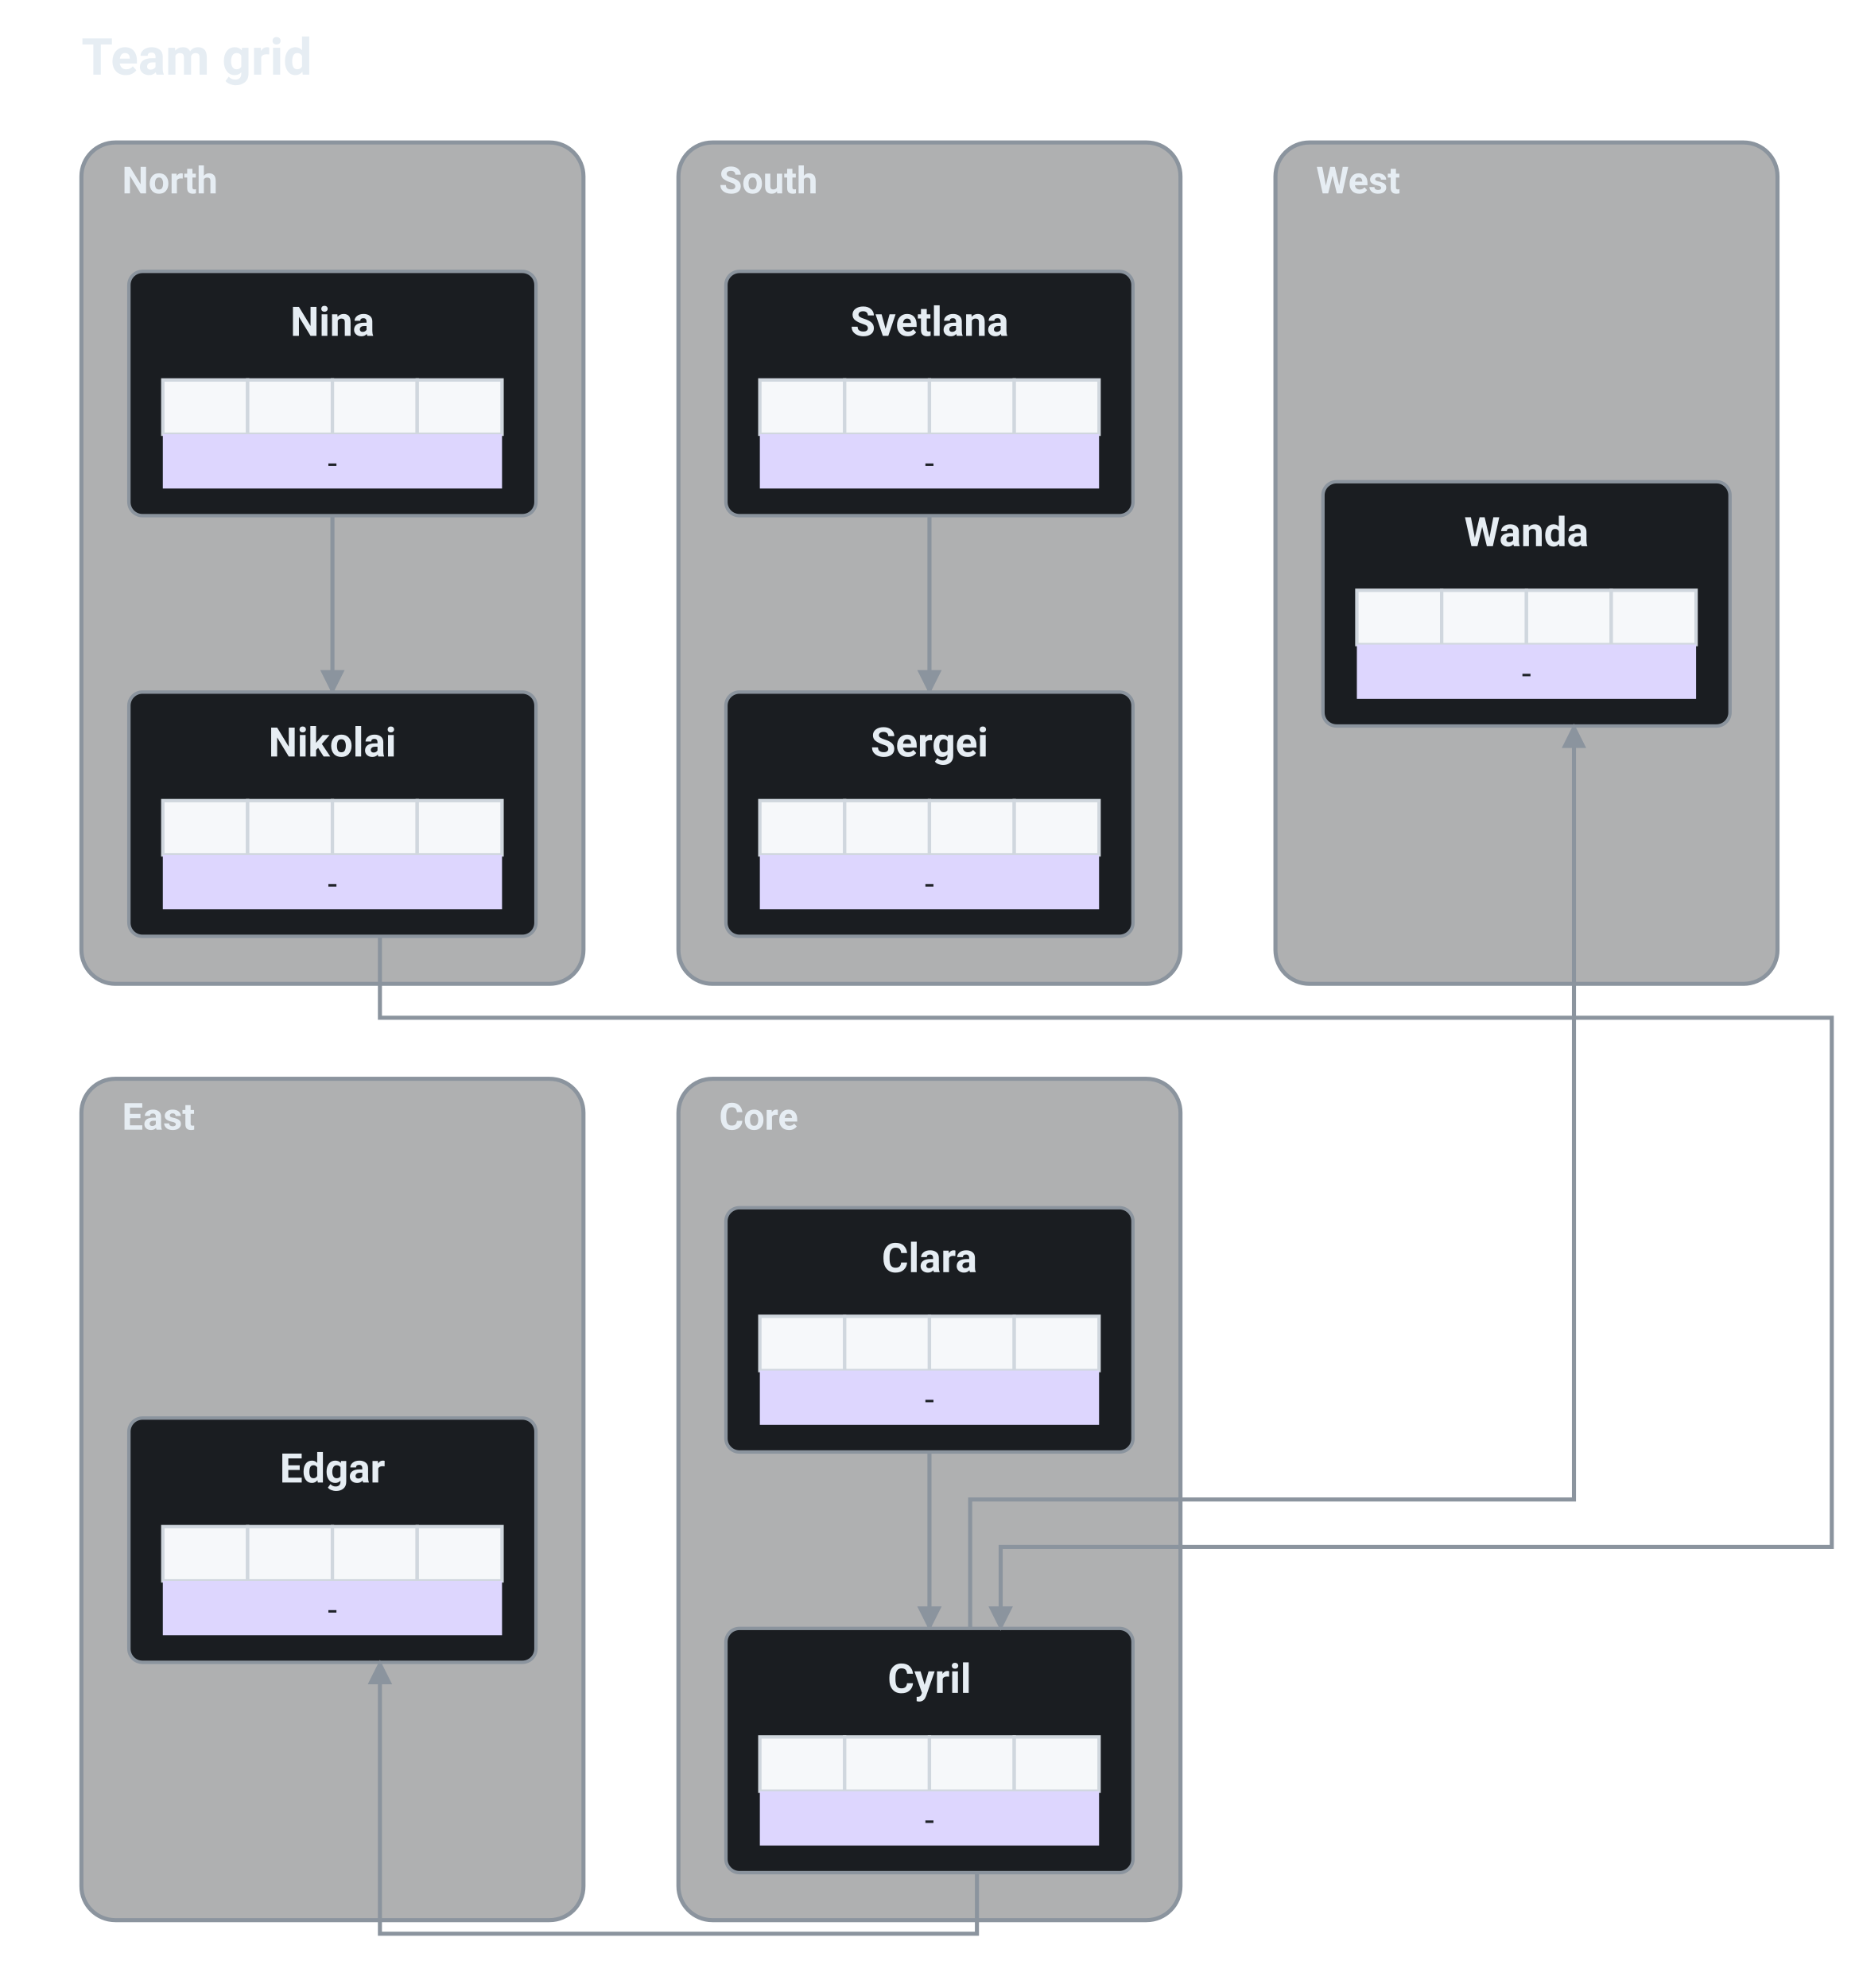
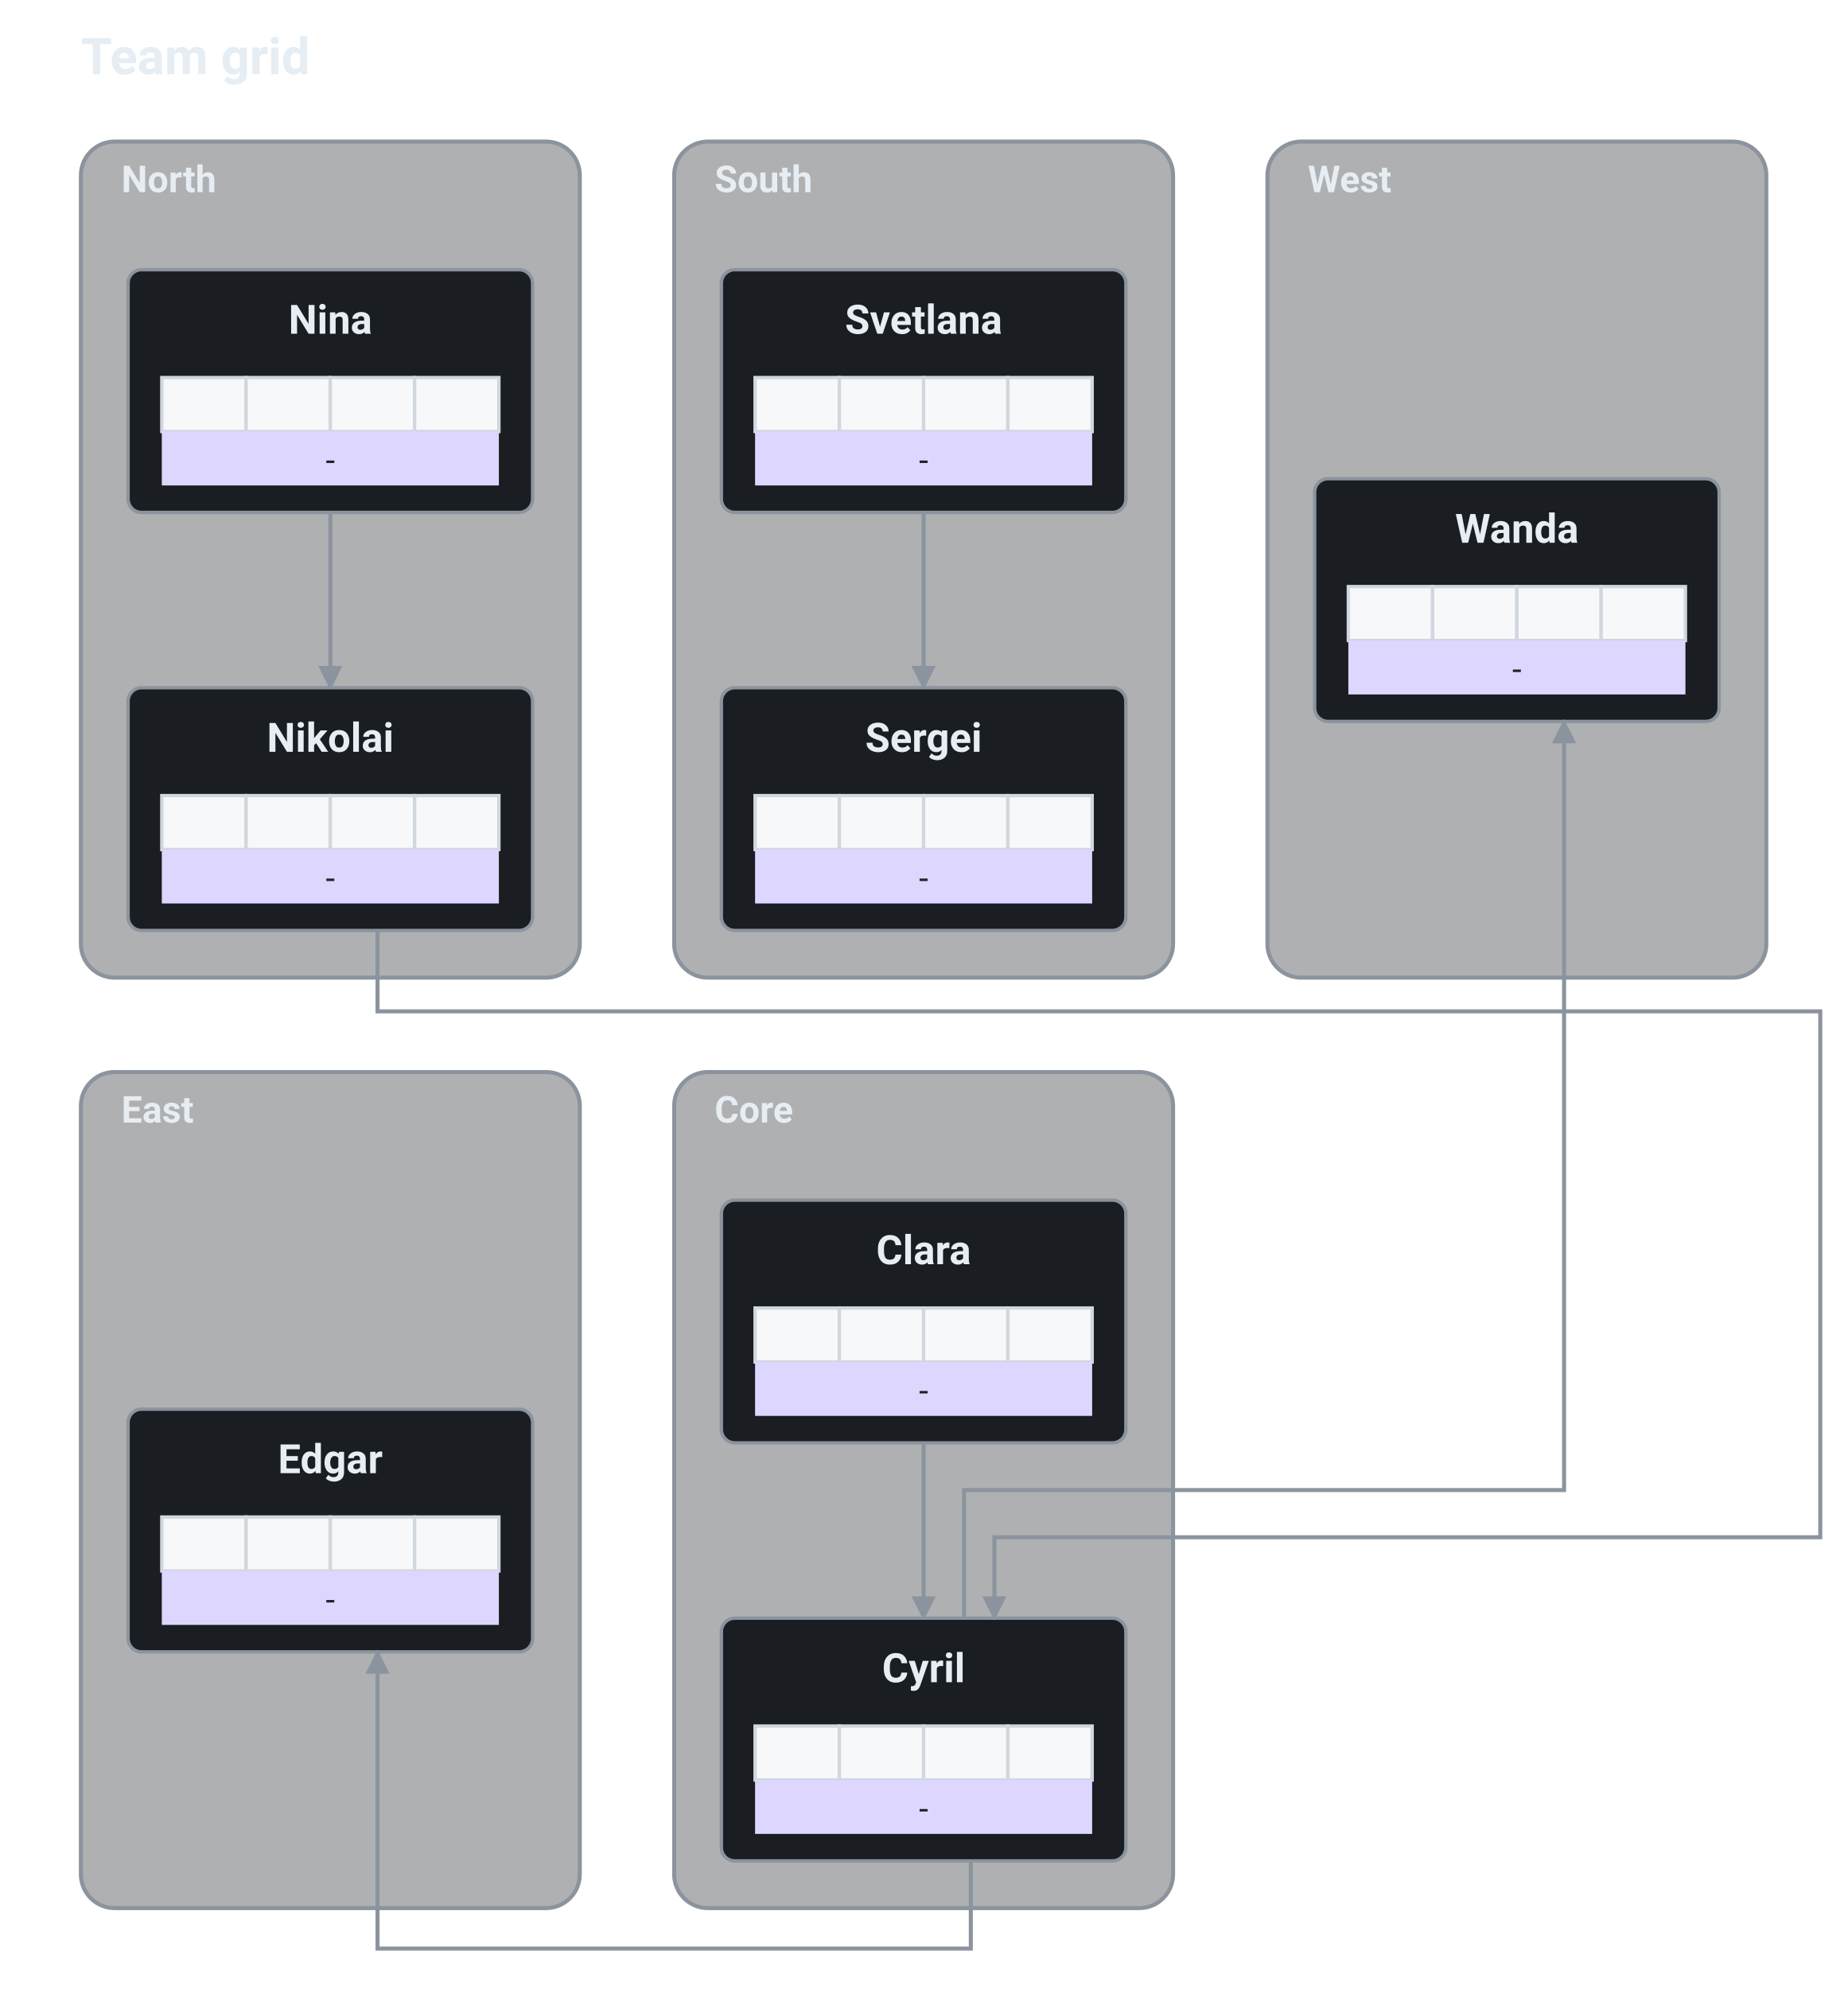
- <svg xmlns="http://www.w3.org/2000/svg" viewBox="0 0 548 586" width="548" height="586" role="img" font-family="system-ui, -apple-system, &quot;Segoe UI&quot;, Roboto, sans-serif">
+ <svg xmlns="http://www.w3.org/2000/svg" viewBox="0 0 548 590" width="548" height="590" role="img" font-family="system-ui, -apple-system, &quot;Segoe UI&quot;, Roboto, sans-serif">
  <text x="24" y="22" fill="#e6edf3" font-size="15" text-anchor="start" font-weight="700">Team grid</text>
  <defs>
    <marker id="ext-pm-report" viewBox="0 0 10 10" refX="9" refY="5" markerWidth="6" markerHeight="6" orient="auto-start-reverse">
      <path d="M 0 0 L 10 5 L 0 10 z" fill="#8b949e" />
    </marker>
  </defs>
  <rect x="24" y="42" width="148" height="248" rx="10" ry="10" fill="#1a1d21" fill-opacity="0.35" stroke="#8b949e" stroke-width="1.2" data-team="powermap" data-team-id="north" />
  <text x="36" y="57" fill="#e6edf3" font-size="11" text-anchor="start" font-weight="600" data-team-label="1">North</text>
  <rect x="200" y="42" width="148" height="248" rx="10" ry="10" fill="#1a1d21" fill-opacity="0.35" stroke="#8b949e" stroke-width="1.2" data-team="powermap" data-team-id="south" />
  <text x="212" y="57" fill="#e6edf3" font-size="11" text-anchor="start" font-weight="600" data-team-label="1">South</text>
  <rect x="376" y="42" width="148" height="248" rx="10" ry="10" fill="#1a1d21" fill-opacity="0.35" stroke="#8b949e" stroke-width="1.2" data-team="powermap" data-team-id="west" />
  <text x="388" y="57" fill="#e6edf3" font-size="11" text-anchor="start" font-weight="600" data-team-label="1">West</text>
  <rect x="24" y="318" width="148" height="248" rx="10" ry="10" fill="#1a1d21" fill-opacity="0.35" stroke="#8b949e" stroke-width="1.2" data-team="powermap" data-team-id="east" />
  <text x="36" y="333" fill="#e6edf3" font-size="11" text-anchor="start" font-weight="600" data-team-label="1">East</text>
  <rect x="200" y="318" width="148" height="248" rx="10" ry="10" fill="#1a1d21" fill-opacity="0.35" stroke="#8b949e" stroke-width="1.2" data-team="powermap" data-team-id="core" />
  <text x="212" y="333" fill="#e6edf3" font-size="11" text-anchor="start" font-weight="600" data-team-label="1">Core</text>
  <path d="M 98 152 L 98 178 L 98 178 L 98 204" fill="none" stroke="#8b949e" stroke-width="1.2" marker-end="url(#ext-pm-report)" />
  <path d="M 274 152 L 274 178 L 274 178 L 274 204" fill="none" stroke="#8b949e" stroke-width="1.2" marker-end="url(#ext-pm-report)" />
  <path d="M 274 428 L 274 454 L 274 454 L 274 480" fill="none" stroke="#8b949e" stroke-width="1.2" marker-end="url(#ext-pm-report)" />
  <rect x="38" y="80" width="120" height="72" fill="#1a1d21" stroke="#8b949e" stroke-width="1" rx="4" />
  <text x="98" y="99" fill="#e6edf3" font-size="12" text-anchor="middle" font-weight="700">Nina</text>
  <rect x="48" y="112" width="25" height="16" fill="#f6f8fa" stroke="#d0d7de" />
  <rect x="73" y="112" width="25" height="16" fill="#f6f8fa" stroke="#d0d7de" />
  <rect x="98" y="112" width="25" height="16" fill="#f6f8fa" stroke="#d0d7de" />
  <rect x="123" y="112" width="25" height="16" fill="#f6f8fa" stroke="#d0d7de" />
  <rect x="48" y="128" width="100" height="16" fill="#ddd6fe" />
  <text x="98" y="140" fill="#1f2328" font-size="10" text-anchor="middle">-</text>
  <rect x="38" y="204" width="120" height="72" fill="#1a1d21" stroke="#8b949e" stroke-width="1" rx="4" />
  <text x="98" y="223" fill="#e6edf3" font-size="12" text-anchor="middle" font-weight="700">Nikolai</text>
  <rect x="48" y="236" width="25" height="16" fill="#f6f8fa" stroke="#d0d7de" />
  <rect x="73" y="236" width="25" height="16" fill="#f6f8fa" stroke="#d0d7de" />
  <rect x="98" y="236" width="25" height="16" fill="#f6f8fa" stroke="#d0d7de" />
  <rect x="123" y="236" width="25" height="16" fill="#f6f8fa" stroke="#d0d7de" />
  <rect x="48" y="252" width="100" height="16" fill="#ddd6fe" />
  <text x="98" y="264" fill="#1f2328" font-size="10" text-anchor="middle">-</text>
  <rect x="214" y="80" width="120" height="72" fill="#1a1d21" stroke="#8b949e" stroke-width="1" rx="4" />
  <text x="274" y="99" fill="#e6edf3" font-size="12" text-anchor="middle" font-weight="700">Svetlana</text>
  <rect x="224" y="112" width="25" height="16" fill="#f6f8fa" stroke="#d0d7de" />
  <rect x="249" y="112" width="25" height="16" fill="#f6f8fa" stroke="#d0d7de" />
  <rect x="274" y="112" width="25" height="16" fill="#f6f8fa" stroke="#d0d7de" />
  <rect x="299" y="112" width="25" height="16" fill="#f6f8fa" stroke="#d0d7de" />
  <rect x="224" y="128" width="100" height="16" fill="#ddd6fe" />
  <text x="274" y="140" fill="#1f2328" font-size="10" text-anchor="middle">-</text>
  <rect x="214" y="204" width="120" height="72" fill="#1a1d21" stroke="#8b949e" stroke-width="1" rx="4" />
  <text x="274" y="223" fill="#e6edf3" font-size="12" text-anchor="middle" font-weight="700">Sergei</text>
  <rect x="224" y="236" width="25" height="16" fill="#f6f8fa" stroke="#d0d7de" />
  <rect x="249" y="236" width="25" height="16" fill="#f6f8fa" stroke="#d0d7de" />
  <rect x="274" y="236" width="25" height="16" fill="#f6f8fa" stroke="#d0d7de" />
  <rect x="299" y="236" width="25" height="16" fill="#f6f8fa" stroke="#d0d7de" />
  <rect x="224" y="252" width="100" height="16" fill="#ddd6fe" />
  <text x="274" y="264" fill="#1f2328" font-size="10" text-anchor="middle">-</text>
  <rect x="390" y="142" width="120" height="72" fill="#1a1d21" stroke="#8b949e" stroke-width="1" rx="4" />
  <text x="450" y="161" fill="#e6edf3" font-size="12" text-anchor="middle" font-weight="700">Wanda</text>
  <rect x="400" y="174" width="25" height="16" fill="#f6f8fa" stroke="#d0d7de" />
  <rect x="425" y="174" width="25" height="16" fill="#f6f8fa" stroke="#d0d7de" />
  <rect x="450" y="174" width="25" height="16" fill="#f6f8fa" stroke="#d0d7de" />
  <rect x="475" y="174" width="25" height="16" fill="#f6f8fa" stroke="#d0d7de" />
  <rect x="400" y="190" width="100" height="16" fill="#ddd6fe" />
  <text x="450" y="202" fill="#1f2328" font-size="10" text-anchor="middle">-</text>
  <rect x="38" y="418" width="120" height="72" fill="#1a1d21" stroke="#8b949e" stroke-width="1" rx="4" />
  <text x="98" y="437" fill="#e6edf3" font-size="12" text-anchor="middle" font-weight="700">Edgar</text>
  <rect x="48" y="450" width="25" height="16" fill="#f6f8fa" stroke="#d0d7de" />
  <rect x="73" y="450" width="25" height="16" fill="#f6f8fa" stroke="#d0d7de" />
  <rect x="98" y="450" width="25" height="16" fill="#f6f8fa" stroke="#d0d7de" />
  <rect x="123" y="450" width="25" height="16" fill="#f6f8fa" stroke="#d0d7de" />
  <rect x="48" y="466" width="100" height="16" fill="#ddd6fe" />
  <text x="98" y="478" fill="#1f2328" font-size="10" text-anchor="middle">-</text>
  <rect x="214" y="356" width="120" height="72" fill="#1a1d21" stroke="#8b949e" stroke-width="1" rx="4" />
  <text x="274" y="375" fill="#e6edf3" font-size="12" text-anchor="middle" font-weight="700">Clara</text>
  <rect x="224" y="388" width="25" height="16" fill="#f6f8fa" stroke="#d0d7de" />
  <rect x="249" y="388" width="25" height="16" fill="#f6f8fa" stroke="#d0d7de" />
  <rect x="274" y="388" width="25" height="16" fill="#f6f8fa" stroke="#d0d7de" />
  <rect x="299" y="388" width="25" height="16" fill="#f6f8fa" stroke="#d0d7de" />
  <rect x="224" y="404" width="100" height="16" fill="#ddd6fe" />
  <text x="274" y="416" fill="#1f2328" font-size="10" text-anchor="middle">-</text>
  <rect x="214" y="480" width="120" height="72" fill="#1a1d21" stroke="#8b949e" stroke-width="1" rx="4" />
  <text x="274" y="499" fill="#e6edf3" font-size="12" text-anchor="middle" font-weight="700">Cyril</text>
  <rect x="224" y="512" width="25" height="16" fill="#f6f8fa" stroke="#d0d7de" />
  <rect x="249" y="512" width="25" height="16" fill="#f6f8fa" stroke="#d0d7de" />
  <rect x="274" y="512" width="25" height="16" fill="#f6f8fa" stroke="#d0d7de" />
  <rect x="299" y="512" width="25" height="16" fill="#f6f8fa" stroke="#d0d7de" />
  <rect x="224" y="528" width="100" height="16" fill="#ddd6fe" />
  <text x="274" y="540" fill="#1f2328" font-size="10" text-anchor="middle">-</text>
  <defs>
    <marker id="ext-pm-link-0" viewBox="0 0 10 10" refX="9" refY="5" markerWidth="6" markerHeight="6" orient="auto-start-reverse">
      <path d="M 0 0 L 10 5 L 0 10 z" fill="#8b949e" />
    </marker>
  </defs>
  <path d="M 286 480 L 286 442 L 464 442 L 464 214" fill="none" stroke="#8b949e" stroke-width="1.2" marker-end="url(#ext-pm-link-0)" />
  <defs>
    <marker id="ext-pm-link-1" viewBox="0 0 10 10" refX="9" refY="5" markerWidth="6" markerHeight="6" orient="auto-start-reverse">
      <path d="M 0 0 L 10 5 L 0 10 z" fill="#8b949e" />
    </marker>
  </defs>
-   <path d="M 288 552 L 288 570 L 112 570 L 112 490" fill="none" stroke="#8b949e" stroke-width="1.2" marker-end="url(#ext-pm-link-1)" />
+   <path d="M 288 552 L 288 578 L 112 578 L 112 490" fill="none" stroke="#8b949e" stroke-width="1.2" marker-end="url(#ext-pm-link-1)" />
  <defs>
    <marker id="ext-pm-link-2" viewBox="0 0 10 10" refX="9" refY="5" markerWidth="6" markerHeight="6" orient="auto-start-reverse">
      <path d="M 0 0 L 10 5 L 0 10 z" fill="#8b949e" />
    </marker>
  </defs>
  <path d="M 112 276 L 112 300 L 540 300 L 540 456 L 295 456 L 295 480" fill="none" stroke="#8b949e" stroke-width="1.2" marker-end="url(#ext-pm-link-2)" />
</svg>
